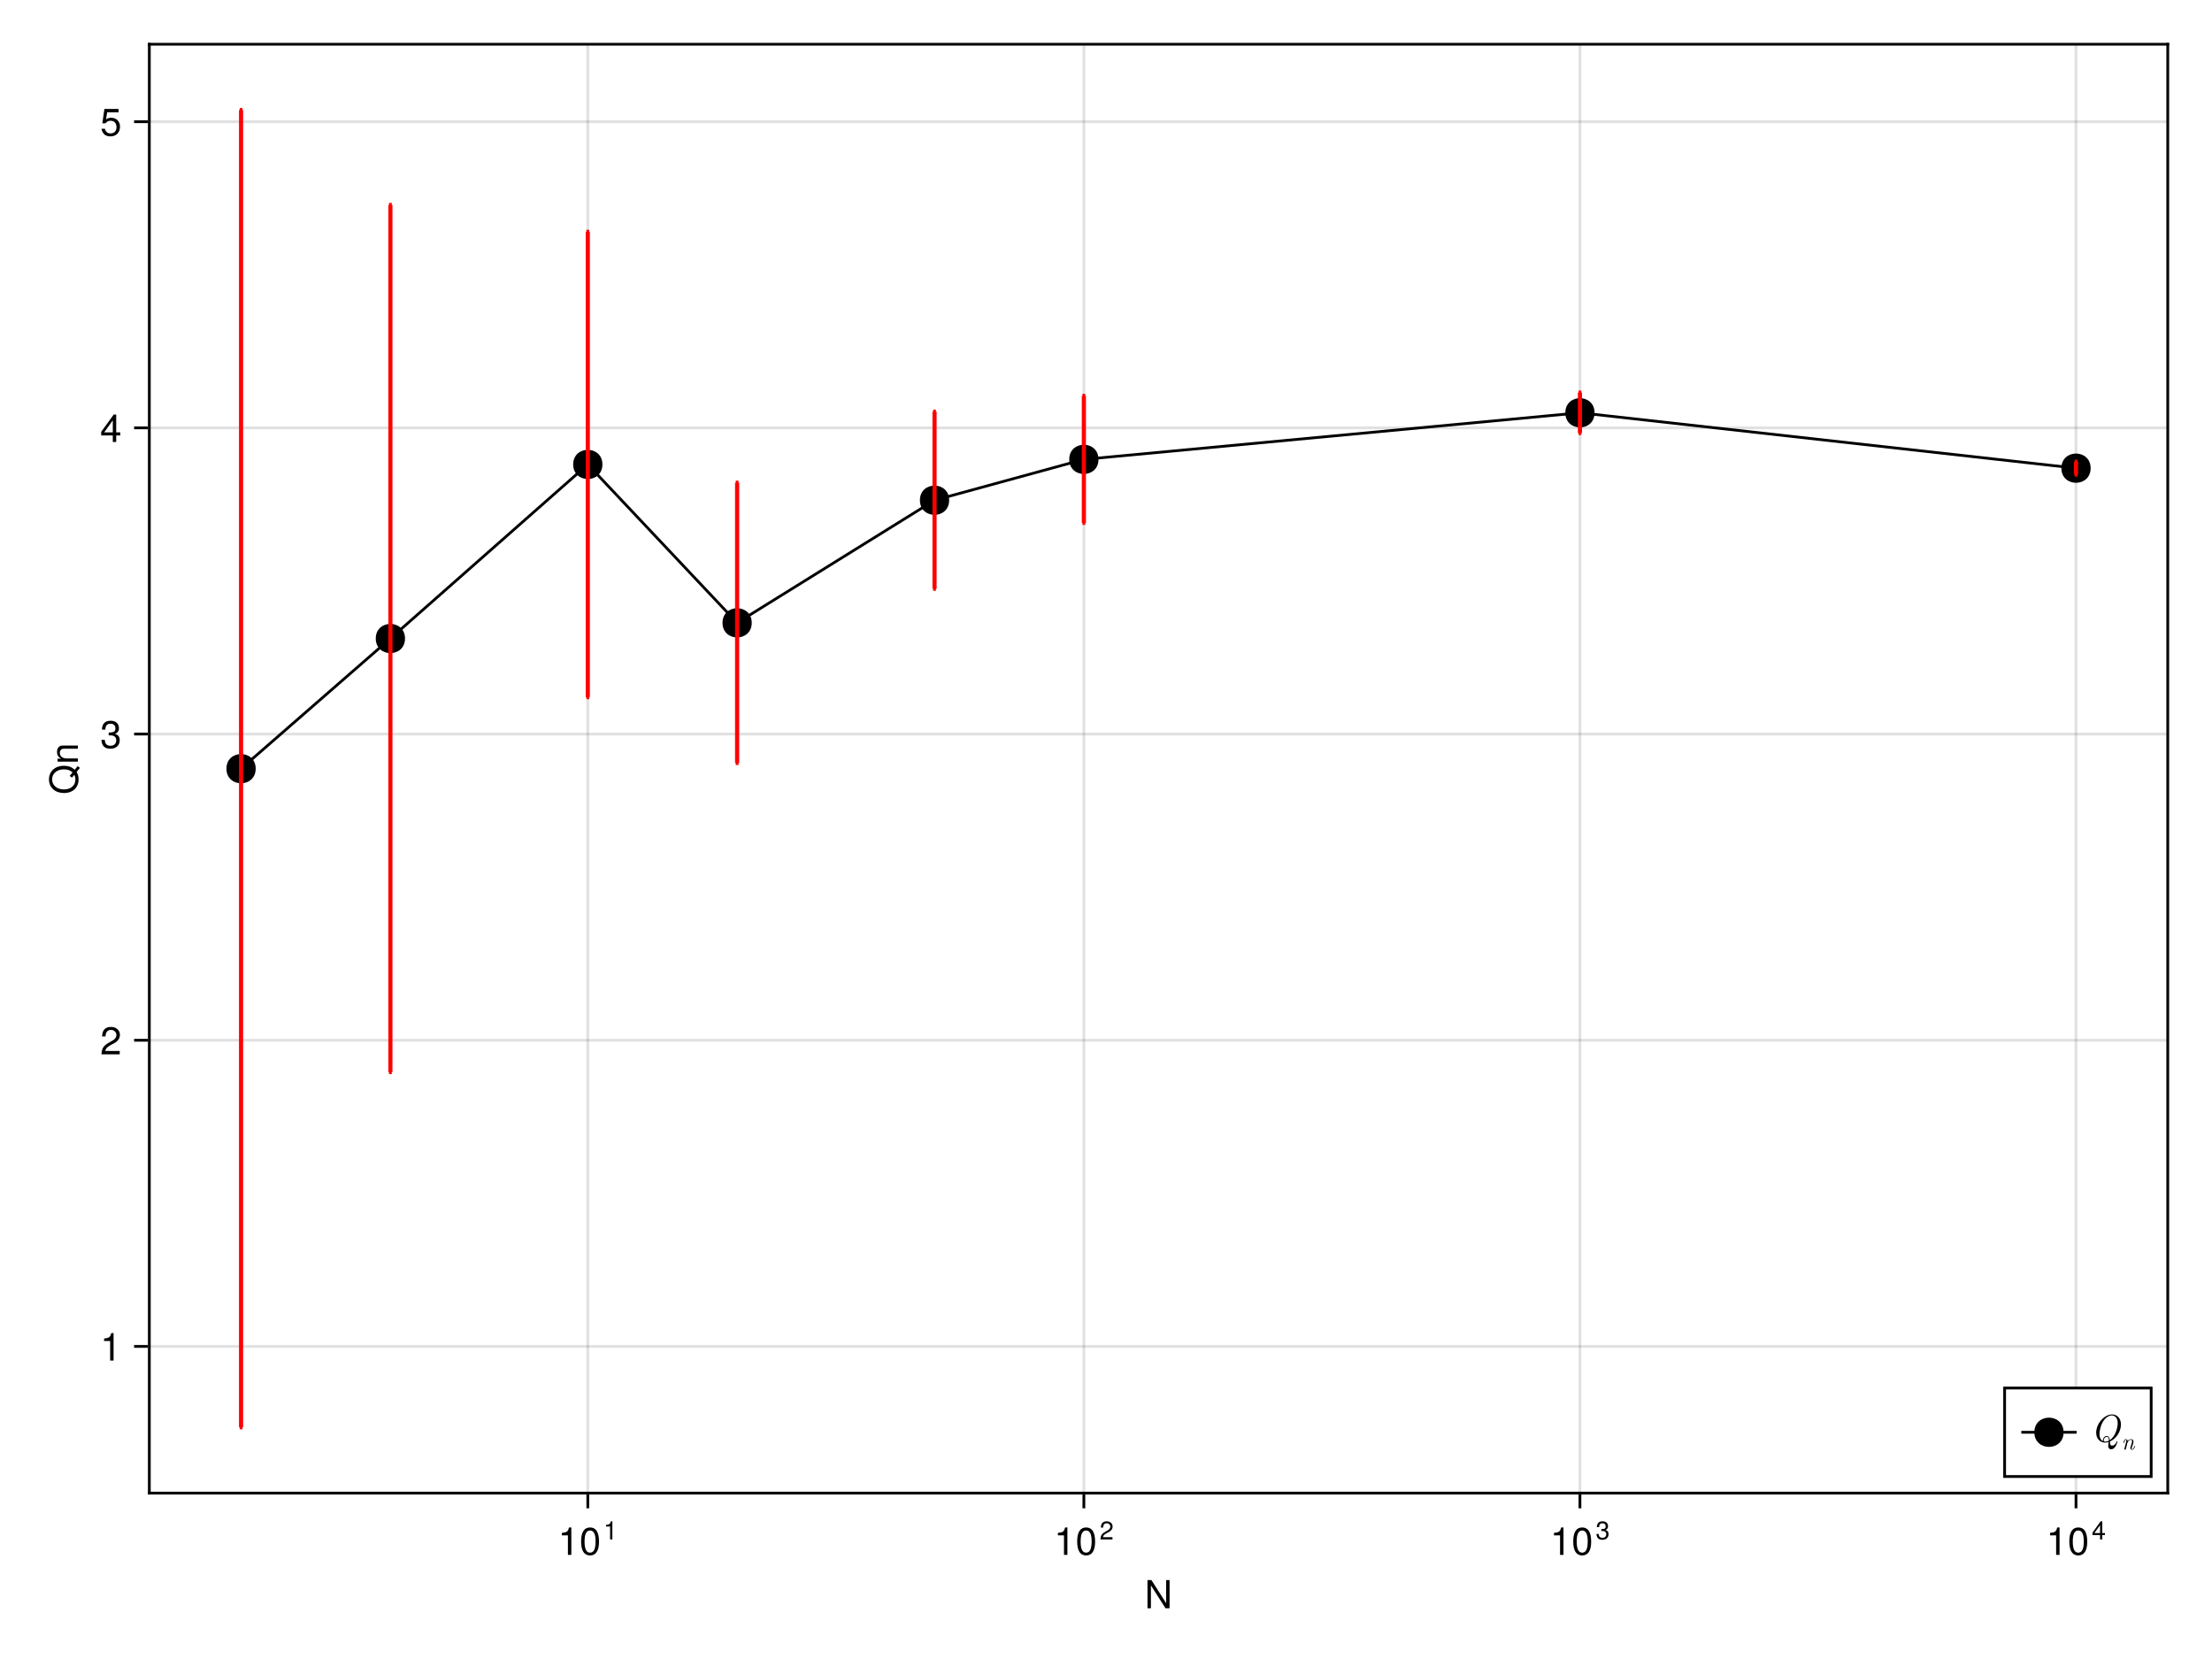
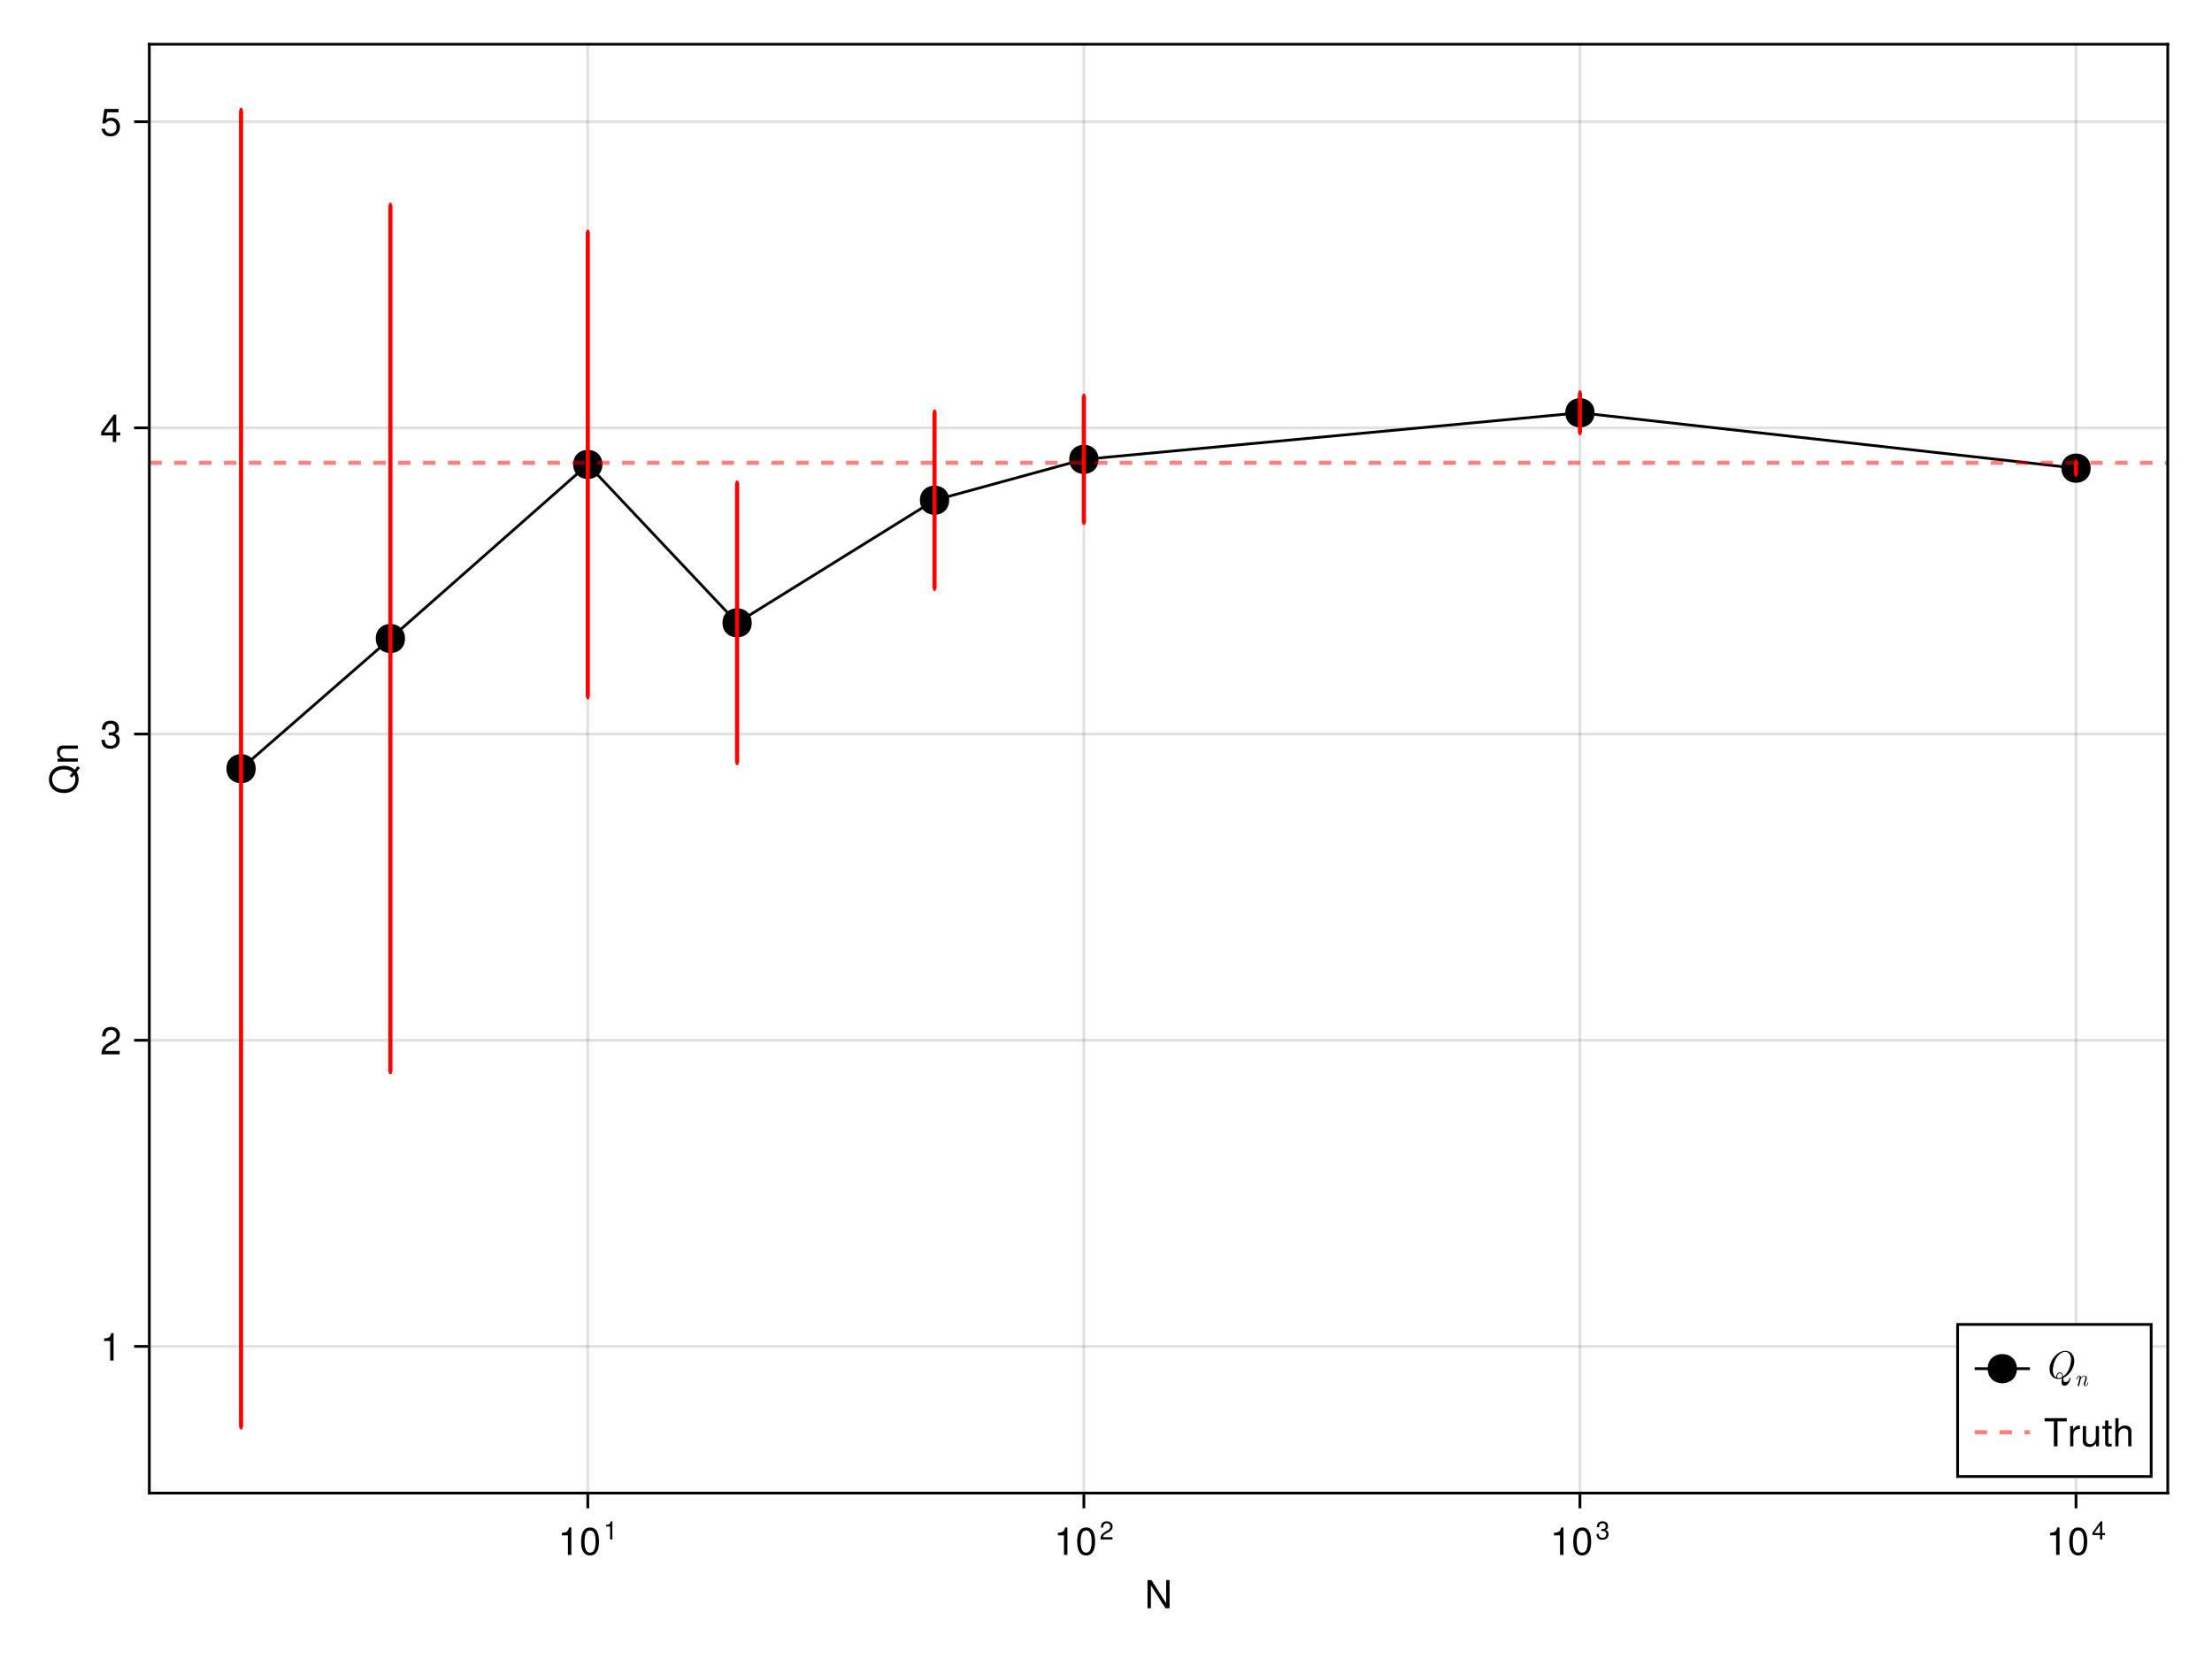
<svg xmlns="http://www.w3.org/2000/svg" xmlns:xlink="http://www.w3.org/1999/xlink" width="800" height="600" viewBox="0 0 800 600">
  <defs>
    <g>
-       <g id="glyph-0-0-819392a3">
+       <g id="glyph-0-0-639ab5a9">
        <path d="M 9.047 0 C 9.047 0 7.578 0 7.578 0 C 7.578 0 2.297 -8.281 2.297 -8.281 C 2.297 -8.281 2.297 0 2.297 0 C 2.297 0 1.062 0 1.062 0 C 1.062 0 1.062 -10.203 1.062 -10.203 C 1.062 -10.203 2.484 -10.203 2.484 -10.203 C 2.484 -10.203 7.812 -1.859 7.812 -1.859 C 7.812 -1.859 7.812 -10.203 7.812 -10.203 C 7.812 -10.203 9.047 -10.203 9.047 -10.203 C 9.047 -10.203 9.047 0 9.047 0 Z M 9.047 0 " />
      </g>
-       <g id="glyph-1-0-819392a3">
+       <g id="glyph-1-0-639ab5a9">
        <path d="M 4.859 0 C 4.859 0 3.625 0 3.625 0 C 3.625 0 3.625 -7.062 3.625 -7.062 C 3.625 -7.062 1.422 -7.062 1.422 -7.062 C 1.422 -7.062 1.422 -7.953 1.422 -7.953 C 3.328 -8.188 3.609 -8.406 4.047 -9.922 C 4.047 -9.922 4.859 -9.922 4.859 -9.922 C 4.859 -9.922 4.859 0 4.859 0 Z M 4.859 0 " />
      </g>
-       <g id="glyph-1-1-819392a3">
+       <g id="glyph-1-1-639ab5a9">
        <path d="M 7.094 -4.781 C 7.094 -1.516 5.953 0.203 3.844 0.203 C 1.719 0.203 0.609 -1.516 0.609 -4.859 C 0.609 -8.188 1.703 -9.922 3.844 -9.922 C 6 -9.922 7.094 -8.219 7.094 -4.781 Z M 5.844 -4.891 C 5.844 -7.547 5.188 -8.828 3.844 -8.828 C 2.516 -8.828 1.859 -7.562 1.859 -4.844 C 1.859 -2.125 2.516 -0.812 3.828 -0.812 C 5.188 -0.812 5.844 -2.078 5.844 -4.891 Z M 5.844 -4.891 " />
      </g>
-       <g id="glyph-2-0-819392a3">
+       <g id="glyph-2-0-639ab5a9">
        <path d="M 7.094 -4.781 C 7.094 -1.516 5.953 0.203 3.844 0.203 C 1.719 0.203 0.609 -1.516 0.609 -4.859 C 0.609 -8.188 1.703 -9.922 3.844 -9.922 C 6 -9.922 7.094 -8.219 7.094 -4.781 Z M 5.844 -4.891 C 5.844 -7.547 5.188 -8.828 3.844 -8.828 C 2.516 -8.828 1.859 -7.562 1.859 -4.844 C 1.859 -2.125 2.516 -0.812 3.828 -0.812 C 5.188 -0.812 5.844 -2.078 5.844 -4.891 Z M 5.844 -4.891 " />
      </g>
-       <g id="glyph-3-0-819392a3">
+       <g id="glyph-3-0-639ab5a9">
        <path d="M 3.203 0 C 3.203 0 2.391 0 2.391 0 C 2.391 0 2.391 -4.656 2.391 -4.656 C 2.391 -4.656 0.938 -4.656 0.938 -4.656 C 0.938 -4.656 0.938 -5.25 0.938 -5.25 C 2.203 -5.406 2.375 -5.547 2.672 -6.547 C 2.672 -6.547 3.203 -6.547 3.203 -6.547 C 3.203 -6.547 3.203 0 3.203 0 Z M 3.203 0 " />
      </g>
-       <g id="glyph-3-1-819392a3">
+       <g id="glyph-3-1-639ab5a9">
        <path d="M 4.672 -1.906 C 4.672 -0.672 3.797 0.141 2.453 0.141 C 1.125 0.141 0.391 -0.516 0.297 -1.969 C 0.297 -1.969 1.109 -1.969 1.109 -1.969 C 1.156 -1.031 1.594 -0.578 2.484 -0.578 C 3.328 -0.578 3.844 -1.078 3.844 -1.891 C 3.844 -2.625 3.375 -3.047 2.484 -3.047 C 2.484 -3.047 2.047 -3.047 2.047 -3.047 C 2.047 -3.047 2.047 -3.734 2.047 -3.734 C 3.344 -3.734 3.641 -4.016 3.641 -4.719 C 3.641 -5.406 3.219 -5.844 2.5 -5.844 C 1.656 -5.844 1.266 -5.406 1.25 -4.438 C 1.25 -4.438 0.438 -4.438 0.438 -4.438 C 0.469 -5.828 1.156 -6.547 2.484 -6.547 C 3.734 -6.547 4.484 -5.875 4.484 -4.75 C 4.484 -4.094 4.172 -3.672 3.562 -3.422 C 4.344 -3.156 4.672 -2.703 4.672 -1.906 Z M 4.672 -1.906 " />
      </g>
-       <g id="glyph-4-0-819392a3">
+       <g id="glyph-4-0-639ab5a9">
        <path d="M 4.719 -4.625 C 4.719 -3.828 4.25 -3.141 3.328 -2.656 C 3.328 -2.656 2.406 -2.156 2.406 -2.156 C 1.609 -1.688 1.312 -1.344 1.234 -0.797 C 1.234 -0.797 4.672 -0.797 4.672 -0.797 C 4.672 -0.797 4.672 0 4.672 0 C 4.672 0 0.312 0 0.312 0 C 0.391 -1.438 0.781 -2.062 2.156 -2.828 C 2.156 -2.828 3 -3.312 3 -3.312 C 3.578 -3.641 3.891 -4.094 3.891 -4.609 C 3.891 -5.312 3.328 -5.844 2.594 -5.844 C 1.797 -5.844 1.344 -5.375 1.281 -4.281 C 1.281 -4.281 0.469 -4.281 0.469 -4.281 C 0.516 -5.859 1.281 -6.547 2.625 -6.547 C 3.859 -6.547 4.719 -5.734 4.719 -4.625 Z M 4.719 -4.625 " />
      </g>
-       <g id="glyph-5-0-819392a3">
+       <g id="glyph-5-0-639ab5a9">
        <path d="M 4.859 0 C 4.859 0 3.625 0 3.625 0 C 3.625 0 3.625 -7.062 3.625 -7.062 C 3.625 -7.062 1.422 -7.062 1.422 -7.062 C 1.422 -7.062 1.422 -7.953 1.422 -7.953 C 3.328 -8.188 3.609 -8.406 4.047 -9.922 C 4.047 -9.922 4.859 -9.922 4.859 -9.922 C 4.859 -9.922 4.859 0 4.859 0 Z M 4.859 0 " />
      </g>
-       <g id="glyph-6-0-819392a3">
+       <g id="glyph-6-0-639ab5a9">
        <path d="M 4.797 -1.562 C 4.797 -1.562 3.828 -1.562 3.828 -1.562 C 3.828 -1.562 3.828 0 3.828 0 C 3.828 0 3.016 0 3.016 0 C 3.016 0 3.016 -1.562 3.016 -1.562 C 3.016 -1.562 0.266 -1.562 0.266 -1.562 C 0.266 -1.562 0.266 -2.422 0.266 -2.422 C 0.266 -2.422 3.234 -6.547 3.234 -6.547 C 3.234 -6.547 3.828 -6.547 3.828 -6.547 C 3.828 -6.547 3.828 -2.297 3.828 -2.297 C 3.828 -2.297 4.797 -2.297 4.797 -2.297 C 4.797 -2.297 4.797 -1.562 4.797 -1.562 Z M 3.016 -2.297 C 3.016 -2.297 3.016 -5.156 3.016 -5.156 C 3.016 -5.156 0.969 -2.297 0.969 -2.297 C 0.969 -2.297 3.016 -2.297 3.016 -2.297 Z M 3.016 -2.297 " />
      </g>
-       <g id="glyph-7-0-819392a3">
+       <g id="glyph-7-0-639ab5a9">
        <path d="M -5.047 -10.391 C -3.438 -10.391 -2.203 -9.906 -1.141 -8.953 C -1.141 -8.953 -0.062 -10.266 -0.062 -10.266 C -0.062 -10.266 0.75 -9.609 0.75 -9.609 C 0.75 -9.609 -0.469 -8.141 -0.469 -8.141 C 0.031 -7.312 0.25 -6.469 0.25 -5.453 C 0.25 -2.516 -1.828 -0.531 -5.031 -0.531 C -8.219 -0.531 -10.453 -2.516 -10.453 -5.453 C -10.453 -8.406 -8.219 -10.391 -5.047 -10.391 Z M -5.047 -9.094 C -7.547 -9.094 -9.312 -7.625 -9.312 -5.453 C -9.312 -3.297 -7.547 -1.828 -5.031 -1.828 C -2.5 -1.828 -0.891 -3.281 -0.891 -5.453 C -0.891 -6.062 -1.016 -6.531 -1.281 -7.125 C -1.281 -7.125 -2.156 -6.094 -2.156 -6.094 C -2.156 -6.094 -2.938 -6.734 -2.938 -6.734 C -2.938 -6.734 -1.922 -7.984 -1.922 -7.984 C -2.766 -8.734 -3.719 -9.094 -5.047 -9.094 Z M -5.047 -9.094 " />
      </g>
-       <g id="glyph-8-0-819392a3">
+       <g id="glyph-8-0-639ab5a9">
        <path d="M 0 -6.812 C 0 -6.812 0 -5.656 0 -5.656 C 0 -5.656 -5.078 -5.656 -5.078 -5.656 C -5.969 -5.656 -6.531 -5.062 -6.531 -4.141 C -6.531 -2.953 -5.547 -2.141 -4.047 -2.141 C -4.047 -2.141 0 -2.141 0 -2.141 C 0 -2.141 0 -0.984 0 -0.984 C 0 -0.984 -7.344 -0.984 -7.344 -0.984 C -7.344 -0.984 -7.344 -2.062 -7.344 -2.062 C -7.344 -2.062 -6.109 -2.062 -6.109 -2.062 C -7.125 -2.703 -7.547 -3.406 -7.547 -4.5 C -7.547 -5.906 -6.766 -6.812 -5.547 -6.812 C -5.547 -6.812 0 -6.812 0 -6.812 Z M 0 -6.812 " />
      </g>
-       <g id="glyph-9-0-819392a3">
+       <g id="glyph-9-0-639ab5a9">
        <path d="M 4.859 0 C 4.859 0 3.625 0 3.625 0 C 3.625 0 3.625 -7.062 3.625 -7.062 C 3.625 -7.062 1.422 -7.062 1.422 -7.062 C 1.422 -7.062 1.422 -7.953 1.422 -7.953 C 3.328 -8.188 3.609 -8.406 4.047 -9.922 C 4.047 -9.922 4.859 -9.922 4.859 -9.922 C 4.859 -9.922 4.859 0 4.859 0 Z M 4.859 0 " />
      </g>
-       <g id="glyph-9-1-819392a3">
+       <g id="glyph-9-1-639ab5a9">
        <path d="M 7.156 -7.016 C 7.156 -5.797 6.438 -4.766 5.047 -4.016 C 5.047 -4.016 3.656 -3.266 3.656 -3.266 C 2.438 -2.547 1.984 -2.031 1.859 -1.219 C 1.859 -1.219 7.078 -1.219 7.078 -1.219 C 7.078 -1.219 7.078 0 7.078 0 C 7.078 0 0.469 0 0.469 0 C 0.594 -2.188 1.188 -3.125 3.266 -4.297 C 3.266 -4.297 4.547 -5.031 4.547 -5.031 C 5.438 -5.531 5.891 -6.203 5.891 -6.984 C 5.891 -8.047 5.047 -8.844 3.938 -8.844 C 2.719 -8.844 2.031 -8.141 1.938 -6.484 C 1.938 -6.484 0.703 -6.484 0.703 -6.484 C 0.766 -8.891 1.953 -9.922 3.969 -9.922 C 5.859 -9.922 7.156 -8.688 7.156 -7.016 Z M 7.156 -7.016 " />
      </g>
-       <g id="glyph-10-0-819392a3">
+       <g id="glyph-10-0-639ab5a9">
        <path d="M 7.078 -2.891 C 7.078 -1.016 5.766 0.203 3.719 0.203 C 1.688 0.203 0.609 -0.781 0.453 -3 C 0.453 -3 1.688 -3 1.688 -3 C 1.766 -1.547 2.422 -0.875 3.766 -0.875 C 5.047 -0.875 5.828 -1.625 5.828 -2.875 C 5.828 -3.969 5.125 -4.625 3.766 -4.625 C 3.766 -4.625 3.094 -4.625 3.094 -4.625 C 3.094 -4.625 3.094 -5.656 3.094 -5.656 C 5.062 -5.656 5.531 -6.094 5.531 -7.156 C 5.531 -8.203 4.875 -8.844 3.781 -8.844 C 2.516 -8.844 1.922 -8.188 1.891 -6.719 C 1.891 -6.719 0.656 -6.719 0.656 -6.719 C 0.703 -8.828 1.766 -9.922 3.766 -9.922 C 5.656 -9.922 6.797 -8.906 6.797 -7.203 C 6.797 -6.203 6.328 -5.562 5.406 -5.188 C 6.594 -4.781 7.078 -4.094 7.078 -2.891 Z M 7.078 -2.891 " />
      </g>
-       <g id="glyph-10-1-819392a3">
+       <g id="glyph-10-1-639ab5a9">
        <path d="M 7.281 -2.375 C 7.281 -2.375 5.812 -2.375 5.812 -2.375 C 5.812 -2.375 5.812 0 5.812 0 C 5.812 0 4.578 0 4.578 0 C 4.578 0 4.578 -2.375 4.578 -2.375 C 4.578 -2.375 0.391 -2.375 0.391 -2.375 C 0.391 -2.375 0.391 -3.688 0.391 -3.688 C 0.391 -3.688 4.906 -9.922 4.906 -9.922 C 4.906 -9.922 5.812 -9.922 5.812 -9.922 C 5.812 -9.922 5.812 -3.484 5.812 -3.484 C 5.812 -3.484 7.281 -3.484 7.281 -3.484 C 7.281 -3.484 7.281 -2.375 7.281 -2.375 Z M 4.578 -3.484 C 4.578 -3.484 4.578 -7.828 4.578 -7.828 C 4.578 -7.828 1.469 -3.484 1.469 -3.484 C 1.469 -3.484 4.578 -3.484 4.578 -3.484 Z M 4.578 -3.484 " />
      </g>
-       <g id="glyph-11-0-819392a3">
+       <g id="glyph-11-0-639ab5a9">
        <path d="M 7.188 -3.297 C 7.188 -1.188 5.781 0.203 3.781 0.203 C 2.016 0.203 0.891 -0.578 0.484 -2.547 C 0.484 -2.547 1.719 -2.547 1.719 -2.547 C 2.016 -1.422 2.672 -0.875 3.75 -0.875 C 5.094 -0.875 5.922 -1.688 5.922 -3.125 C 5.922 -4.594 5.078 -5.453 3.75 -5.453 C 2.984 -5.453 2.5 -5.203 1.938 -4.516 C 1.938 -4.516 0.797 -4.516 0.797 -4.516 C 0.797 -4.516 1.547 -9.719 1.547 -9.719 C 1.547 -9.719 6.656 -9.719 6.656 -9.719 C 6.656 -9.719 6.656 -8.5 6.656 -8.5 C 6.656 -8.5 2.531 -8.5 2.531 -8.5 C 2.531 -8.5 2.141 -5.938 2.141 -5.938 C 2.719 -6.359 3.281 -6.531 3.969 -6.531 C 5.875 -6.531 7.188 -5.25 7.188 -3.297 Z M 7.188 -3.297 " />
      </g>
-       <g id="glyph-12-0-819392a3">
+       <g id="glyph-12-0-639ab5a9">
        <path d="M 9.734 0.016 C 9.734 -0.078 9.656 -0.156 9.578 -0.156 C 9.469 -0.156 9.438 -0.062 9.406 0.031 C 9.094 1.016 8.391 1.406 7.875 1.406 C 7.391 1.406 7.062 1.188 7.031 -0.078 C 9.344 -1.094 11.031 -3.703 11.031 -6.219 C 11.031 -8.516 9.609 -9.875 7.844 -9.875 C 4.969 -9.875 2.078 -6.547 2.078 -3.297 C 2.078 -1.188 3.391 0.312 5.297 0.312 C 5.781 0.312 6.266 0.203 6.562 0.094 C 6.453 0.828 6.422 1.234 6.422 1.422 C 6.422 2.203 6.719 2.719 7.531 2.719 C 9.156 2.719 9.734 0.016 9.734 0.016 Z M 9.859 -6.719 C 9.859 -5.484 9.234 -2.016 6.984 -0.594 C 6.953 -1.031 6.875 -2.078 5.859 -2.078 C 5.094 -2.078 4.516 -1.281 4.516 -0.609 C 4.516 -0.375 4.547 -0.281 4.578 -0.203 C 3.578 -0.672 3.266 -1.812 3.266 -2.828 C 3.266 -3.719 3.609 -5.844 4.656 -7.453 C 5.516 -8.75 6.703 -9.516 7.734 -9.516 C 9.031 -9.516 9.859 -8.391 9.859 -6.719 Z M 6.625 -0.359 C 6.281 -0.203 5.844 -0.047 5.391 -0.047 C 5.234 -0.047 4.812 -0.047 4.812 -0.609 C 4.812 -1.109 5.266 -1.766 5.875 -1.766 C 6.641 -1.766 6.641 -1.125 6.641 -0.75 C 6.641 -0.641 6.641 -0.469 6.625 -0.359 Z M 6.625 -0.359 " />
      </g>
-       <g id="glyph-13-0-819392a3">
+       <g id="glyph-13-0-639ab5a9">
        <path d="M 4.922 -1.203 C 4.922 -1.281 4.859 -1.281 4.797 -1.281 C 4.688 -1.281 4.688 -1.266 4.656 -1.141 C 4.594 -0.922 4.359 -0.094 3.875 -0.094 C 3.703 -0.094 3.688 -0.219 3.688 -0.344 C 3.688 -0.547 3.781 -0.766 3.844 -0.969 C 4.016 -1.406 4.359 -2.359 4.359 -2.844 C 4.359 -3.531 3.891 -3.719 3.484 -3.719 C 2.797 -3.719 2.391 -3.219 2.281 -3.047 C 2.219 -3.469 1.938 -3.719 1.578 -3.719 C 1.266 -3.719 1.094 -3.516 0.969 -3.266 C 0.812 -2.938 0.703 -2.422 0.703 -2.422 C 0.703 -2.344 0.781 -2.344 0.828 -2.344 C 0.938 -2.344 0.938 -2.344 0.984 -2.531 C 1.141 -3.125 1.297 -3.531 1.562 -3.531 C 1.781 -3.531 1.781 -3.281 1.781 -3.188 C 1.781 -3.062 1.75 -2.906 1.719 -2.766 L 1.078 -0.25 C 1.062 -0.188 1.062 -0.156 1.062 -0.125 C 1.062 -0.031 1.125 0.094 1.297 0.094 C 1.391 0.094 1.531 0.031 1.594 -0.125 L 1.938 -1.469 C 1.969 -1.656 2.031 -1.828 2.062 -2.016 C 2.172 -2.453 2.172 -2.453 2.312 -2.703 C 2.438 -2.906 2.812 -3.531 3.453 -3.531 C 3.828 -3.531 3.844 -3.156 3.844 -2.969 C 3.844 -2.453 3.469 -1.453 3.359 -1.125 C 3.25 -0.828 3.219 -0.75 3.219 -0.578 C 3.219 -0.203 3.453 0.094 3.859 0.094 C 4.641 0.094 4.922 -1.156 4.922 -1.203 Z M 4.922 -1.203 " />
      </g>
+       <g id="glyph-14-0-639ab5a9">
+         <path d="M 8.297 -9.062 C 8.297 -9.062 4.953 -9.062 4.953 -9.062 C 4.953 -9.062 4.953 0 4.953 0 C 4.953 0 3.656 0 3.656 0 C 3.656 0 3.656 -9.062 3.656 -9.062 C 3.656 -9.062 0.297 -9.062 0.297 -9.062 C 0.297 -9.062 0.297 -10.203 0.297 -10.203 C 0.297 -10.203 8.297 -10.203 8.297 -10.203 C 8.297 -10.203 8.297 -9.062 8.297 -9.062 Z M 8.297 -9.062 " />
+       </g>
+       <g id="glyph-14-1-639ab5a9">
+         <path d="M 4.5 -6.312 C 2.688 -6.281 2.141 -5.453 2.141 -3.812 C 2.141 -3.812 2.141 0 2.141 0 C 2.141 0 0.984 0 0.984 0 C 0.984 0 0.984 -7.344 0.984 -7.344 C 0.984 -7.344 2.047 -7.344 2.047 -7.344 C 2.047 -7.344 2.047 -6 2.047 -6 C 2.719 -7.094 3.297 -7.547 4.047 -7.547 C 4.203 -7.547 4.297 -7.531 4.5 -7.5 C 4.5 -7.5 4.5 -6.312 4.5 -6.312 Z M 4.5 -6.312 " />
+       </g>
+       <g id="glyph-14-2-639ab5a9">
+         <path d="M 3.562 0 C 3.156 0.062 2.891 0.094 2.609 0.094 C 1.688 0.094 1.188 -0.328 1.188 -1.062 C 1.188 -1.062 1.188 -6.391 1.188 -6.391 C 1.188 -6.391 0.203 -6.391 0.203 -6.391 C 0.203 -6.391 0.203 -7.344 0.203 -7.344 C 0.203 -7.344 1.188 -7.344 1.188 -7.344 C 1.188 -7.344 1.188 -9.359 1.188 -9.359 C 1.188 -9.359 2.359 -9.359 2.359 -9.359 C 2.359 -9.359 2.359 -7.344 2.359 -7.344 C 2.359 -7.344 3.562 -7.344 3.562 -7.344 C 3.562 -7.344 3.562 -6.391 3.562 -6.391 C 3.562 -6.391 2.359 -6.391 2.359 -6.391 C 2.359 -6.391 2.359 -1.578 2.359 -1.578 C 2.359 -1.062 2.484 -0.922 3 -0.922 C 3.219 -0.922 3.406 -0.938 3.562 -0.984 C 3.562 -0.984 3.562 0 3.562 0 Z M 3.562 0 " />
+       </g>
+       <g id="glyph-14-3-639ab5a9">
+         <path d="M 6.797 0 C 6.797 0 5.641 0 5.641 0 C 5.641 0 5.641 -5.078 5.641 -5.078 C 5.641 -6.047 4.953 -6.531 4.125 -6.531 C 2.922 -6.531 2.141 -5.547 2.141 -4.047 C 2.141 -4.047 2.141 0 2.141 0 C 2.141 0 0.984 0 0.984 0 C 0.984 0 0.984 -10.203 0.984 -10.203 C 0.984 -10.203 2.141 -10.203 2.141 -10.203 C 2.141 -10.203 2.141 -6.328 2.141 -6.328 C 2.828 -7.219 3.453 -7.547 4.5 -7.547 C 5.922 -7.547 6.797 -6.781 6.797 -5.547 C 6.797 -5.547 6.797 0 6.797 0 Z M 6.797 0 " />
+       </g>
+       <g id="glyph-15-0-639ab5a9">
+         <path d="M 6.75 0 C 6.75 0 5.703 0 5.703 0 C 5.703 0 5.703 -1.141 5.703 -1.141 C 5.016 -0.172 4.328 0.203 3.25 0.203 C 1.812 0.203 0.906 -0.578 0.906 -1.797 C 0.906 -1.797 0.906 -7.344 0.906 -7.344 C 0.906 -7.344 2.078 -7.344 2.078 -7.344 C 2.078 -7.344 2.078 -2.25 2.078 -2.25 C 2.078 -1.375 2.656 -0.812 3.578 -0.812 C 4.797 -0.812 5.594 -1.797 5.594 -3.297 C 5.594 -3.297 5.594 -7.344 5.594 -7.344 C 5.594 -7.344 6.75 -7.344 6.75 -7.344 C 6.75 -7.344 6.75 0 6.75 0 Z M 6.75 0 " />
+       </g>
    </g>
+     <clipPath id="clip-0-639ab5a9">
+       <path clip-rule="nonzero" d="M 54 166 L 784 166 L 784 169 L 54 169 Z M 54 166 " />
+     </clipPath>
  </defs>
  <rect x="-80" y="-60" width="960" height="720" fill="rgb(100%, 100%, 100%)" fill-opacity="1" />
  <path fill-rule="nonzero" fill="rgb(100%, 100%, 100%)" fill-opacity="1" d="M 54 540 L 784 540 L 784 16 L 54 16 Z M 54 540 " />
  <path fill="none" stroke-width="1" stroke-linecap="butt" stroke-linejoin="miter" stroke="rgb(0%, 0%, 0%)" stroke-opacity="0.12" stroke-miterlimit="1.155" d="M 212.586 540 L 212.586 16 " />
  <path fill="none" stroke-width="1" stroke-linecap="butt" stroke-linejoin="miter" stroke="rgb(0%, 0%, 0%)" stroke-opacity="0.12" stroke-miterlimit="1.155" d="M 391.996 540 L 391.996 16 " />
  <path fill="none" stroke-width="1" stroke-linecap="butt" stroke-linejoin="miter" stroke="rgb(0%, 0%, 0%)" stroke-opacity="0.12" stroke-miterlimit="1.155" d="M 571.406 540 L 571.406 16 " />
  <path fill="none" stroke-width="1" stroke-linecap="butt" stroke-linejoin="miter" stroke="rgb(0%, 0%, 0%)" stroke-opacity="0.12" stroke-miterlimit="1.155" d="M 750.816 540 L 750.816 16 " />
  <path fill="none" stroke-width="1" stroke-linecap="butt" stroke-linejoin="miter" stroke="rgb(0%, 0%, 0%)" stroke-opacity="0.12" stroke-miterlimit="1.155" d="M 54 486.953 L 784 486.953 " />
  <path fill="none" stroke-width="1" stroke-linecap="butt" stroke-linejoin="miter" stroke="rgb(0%, 0%, 0%)" stroke-opacity="0.12" stroke-miterlimit="1.155" d="M 54 376.219 L 784 376.219 " />
  <path fill="none" stroke-width="1" stroke-linecap="butt" stroke-linejoin="miter" stroke="rgb(0%, 0%, 0%)" stroke-opacity="0.12" stroke-miterlimit="1.155" d="M 54 265.484 L 784 265.484 " />
  <path fill="none" stroke-width="1" stroke-linecap="butt" stroke-linejoin="miter" stroke="rgb(0%, 0%, 0%)" stroke-opacity="0.12" stroke-miterlimit="1.155" d="M 54 154.75 L 784 154.75 " />
  <path fill="none" stroke-width="1" stroke-linecap="butt" stroke-linejoin="miter" stroke="rgb(0%, 0%, 0%)" stroke-opacity="0.12" stroke-miterlimit="1.155" d="M 54 44.02 L 784 44.02 " />
  <g fill="rgb(0%, 0%, 0%)" fill-opacity="1">
-     <use xlink:href="#glyph-0-0-819392a3" x="413.946" y="581.66" />
-   </g>
-   <g fill="rgb(0%, 0%, 0%)" fill-opacity="1">
-     <use xlink:href="#glyph-1-0-819392a3" x="201.77" y="562.35" />
-   </g>
-   <g fill="rgb(0%, 0%, 0%)" fill-opacity="1">
-     <use xlink:href="#glyph-2-0-819392a3" x="209.554" y="562.35" />
-   </g>
-   <g fill="rgb(0%, 0%, 0%)" fill-opacity="1">
-     <use xlink:href="#glyph-3-0-819392a3" x="218.262" y="556.75" />
-   </g>
-   <g fill="rgb(0%, 0%, 0%)" fill-opacity="1">
-     <use xlink:href="#glyph-1-0-819392a3" x="381.181" y="562.35" />
-   </g>
-   <g fill="rgb(0%, 0%, 0%)" fill-opacity="1">
-     <use xlink:href="#glyph-1-1-819392a3" x="388.965" y="562.35" />
-   </g>
-   <g fill="rgb(0%, 0%, 0%)" fill-opacity="1">
-     <use xlink:href="#glyph-4-0-819392a3" x="397.673" y="556.75" />
-   </g>
-   <g fill="rgb(0%, 0%, 0%)" fill-opacity="1">
-     <use xlink:href="#glyph-5-0-819392a3" x="560.592" y="562.35" />
-   </g>
-   <g fill="rgb(0%, 0%, 0%)" fill-opacity="1">
-     <use xlink:href="#glyph-1-1-819392a3" x="568.376" y="562.35" />
-   </g>
-   <g fill="rgb(0%, 0%, 0%)" fill-opacity="1">
-     <use xlink:href="#glyph-3-1-819392a3" x="577.084" y="556.75" />
-   </g>
-   <g fill="rgb(0%, 0%, 0%)" fill-opacity="1">
-     <use xlink:href="#glyph-5-0-819392a3" x="740.003" y="562.35" />
-   </g>
-   <g fill="rgb(0%, 0%, 0%)" fill-opacity="1">
-     <use xlink:href="#glyph-1-1-819392a3" x="747.787" y="562.35" />
-   </g>
-   <g fill="rgb(0%, 0%, 0%)" fill-opacity="1">
-     <use xlink:href="#glyph-6-0-819392a3" x="756.495" y="556.75" />
-   </g>
-   <g fill="rgb(0%, 0%, 0%)" fill-opacity="1">
-     <use xlink:href="#glyph-7-0-819392a3" x="28.164" y="287.338" />
-   </g>
-   <g fill="rgb(0%, 0%, 0%)" fill-opacity="1">
-     <use xlink:href="#glyph-8-0-819392a3" x="28.164" y="276.446" />
-   </g>
-   <g fill="rgb(0%, 0%, 0%)" fill-opacity="1">
-     <use xlink:href="#glyph-9-0-819392a3" x="36.216" y="492.056" />
-   </g>
-   <g fill="rgb(0%, 0%, 0%)" fill-opacity="1">
-     <use xlink:href="#glyph-9-1-819392a3" x="36.216" y="381.322" />
-   </g>
-   <g fill="rgb(0%, 0%, 0%)" fill-opacity="1">
-     <use xlink:href="#glyph-10-0-819392a3" x="36.216" y="270.588" />
-   </g>
-   <g fill="rgb(0%, 0%, 0%)" fill-opacity="1">
-     <use xlink:href="#glyph-10-1-819392a3" x="36.216" y="159.855" />
-   </g>
-   <g fill="rgb(0%, 0%, 0%)" fill-opacity="1">
-     <use xlink:href="#glyph-11-0-819392a3" x="36.216" y="49.121" />
+     <use xlink:href="#glyph-0-0-639ab5a9" x="413.946" y="581.66" />
+   </g>
+   <g fill="rgb(0%, 0%, 0%)" fill-opacity="1">
+     <use xlink:href="#glyph-1-0-639ab5a9" x="201.77" y="562.35" />
+   </g>
+   <g fill="rgb(0%, 0%, 0%)" fill-opacity="1">
+     <use xlink:href="#glyph-2-0-639ab5a9" x="209.554" y="562.35" />
+   </g>
+   <g fill="rgb(0%, 0%, 0%)" fill-opacity="1">
+     <use xlink:href="#glyph-3-0-639ab5a9" x="218.262" y="556.75" />
+   </g>
+   <g fill="rgb(0%, 0%, 0%)" fill-opacity="1">
+     <use xlink:href="#glyph-1-0-639ab5a9" x="381.181" y="562.35" />
+   </g>
+   <g fill="rgb(0%, 0%, 0%)" fill-opacity="1">
+     <use xlink:href="#glyph-1-1-639ab5a9" x="388.965" y="562.35" />
+   </g>
+   <g fill="rgb(0%, 0%, 0%)" fill-opacity="1">
+     <use xlink:href="#glyph-4-0-639ab5a9" x="397.673" y="556.75" />
+   </g>
+   <g fill="rgb(0%, 0%, 0%)" fill-opacity="1">
+     <use xlink:href="#glyph-5-0-639ab5a9" x="560.592" y="562.35" />
+   </g>
+   <g fill="rgb(0%, 0%, 0%)" fill-opacity="1">
+     <use xlink:href="#glyph-1-1-639ab5a9" x="568.376" y="562.35" />
+   </g>
+   <g fill="rgb(0%, 0%, 0%)" fill-opacity="1">
+     <use xlink:href="#glyph-3-1-639ab5a9" x="577.084" y="556.75" />
+   </g>
+   <g fill="rgb(0%, 0%, 0%)" fill-opacity="1">
+     <use xlink:href="#glyph-5-0-639ab5a9" x="740.003" y="562.35" />
+   </g>
+   <g fill="rgb(0%, 0%, 0%)" fill-opacity="1">
+     <use xlink:href="#glyph-1-1-639ab5a9" x="747.787" y="562.35" />
+   </g>
+   <g fill="rgb(0%, 0%, 0%)" fill-opacity="1">
+     <use xlink:href="#glyph-6-0-639ab5a9" x="756.495" y="556.75" />
+   </g>
+   <g fill="rgb(0%, 0%, 0%)" fill-opacity="1">
+     <use xlink:href="#glyph-7-0-639ab5a9" x="28.164" y="287.338" />
+   </g>
+   <g fill="rgb(0%, 0%, 0%)" fill-opacity="1">
+     <use xlink:href="#glyph-8-0-639ab5a9" x="28.164" y="276.446" />
+   </g>
+   <g fill="rgb(0%, 0%, 0%)" fill-opacity="1">
+     <use xlink:href="#glyph-9-0-639ab5a9" x="36.216" y="492.056" />
+   </g>
+   <g fill="rgb(0%, 0%, 0%)" fill-opacity="1">
+     <use xlink:href="#glyph-9-1-639ab5a9" x="36.216" y="381.322" />
+   </g>
+   <g fill="rgb(0%, 0%, 0%)" fill-opacity="1">
+     <use xlink:href="#glyph-10-0-639ab5a9" x="36.216" y="270.588" />
+   </g>
+   <g fill="rgb(0%, 0%, 0%)" fill-opacity="1">
+     <use xlink:href="#glyph-10-1-639ab5a9" x="36.216" y="159.855" />
+   </g>
+   <g fill="rgb(0%, 0%, 0%)" fill-opacity="1">
+     <use xlink:href="#glyph-11-0-639ab5a9" x="36.216" y="49.121" />
  </g>
  <path fill="none" stroke-width="1" stroke-linecap="butt" stroke-linejoin="miter" stroke="rgb(0%, 0%, 0%)" stroke-opacity="1" stroke-miterlimit="2" d="M 87.184 278 L 141.191 230.926 L 212.586 167.973 L 266.594 225.254 L 337.988 180.914 L 391.996 166.137 L 571.406 149.289 L 750.816 169.32 " />
  <path fill-rule="nonzero" fill="rgb(0%, 0%, 0%)" fill-opacity="1" d="M 92.469 278 C 92.469 270.949 81.895 270.949 81.895 278 C 81.895 285.051 92.469 285.051 92.469 278 Z M 92.469 278 " />
  <path fill-rule="nonzero" fill="rgb(0%, 0%, 0%)" fill-opacity="1" d="M 146.477 230.926 C 146.477 223.879 135.902 223.879 135.902 230.926 C 135.902 237.977 146.477 237.977 146.477 230.926 Z M 146.477 230.926 " />
  <path fill-rule="nonzero" fill="rgb(0%, 0%, 0%)" fill-opacity="1" d="M 217.871 167.973 C 217.871 160.922 207.297 160.922 207.297 167.973 C 207.297 175.02 217.871 175.02 217.871 167.973 Z M 217.871 167.973 " />
  <path fill-rule="nonzero" fill="rgb(0%, 0%, 0%)" fill-opacity="1" d="M 271.879 225.254 C 271.879 218.203 261.305 218.203 261.305 225.254 C 261.305 232.305 271.879 232.305 271.879 225.254 Z M 271.879 225.254 " />
  <path fill-rule="nonzero" fill="rgb(0%, 0%, 0%)" fill-opacity="1" d="M 343.273 180.914 C 343.273 173.863 332.699 173.863 332.699 180.914 C 332.699 187.965 343.273 187.965 343.273 180.914 Z M 343.273 180.914 " />
  <path fill-rule="nonzero" fill="rgb(0%, 0%, 0%)" fill-opacity="1" d="M 397.285 166.137 C 397.285 159.086 386.707 159.086 386.707 166.137 C 386.707 173.184 397.285 173.184 397.285 166.137 Z M 397.285 166.137 " />
  <path fill-rule="nonzero" fill="rgb(0%, 0%, 0%)" fill-opacity="1" d="M 576.695 149.289 C 576.695 142.242 566.121 142.242 566.121 149.289 C 566.121 156.34 576.695 156.34 576.695 149.289 Z M 576.695 149.289 " />
  <path fill-rule="nonzero" fill="rgb(0%, 0%, 0%)" fill-opacity="1" d="M 756.105 169.32 C 756.105 162.27 745.531 162.27 745.531 169.32 C 745.531 176.371 756.105 176.371 756.105 169.32 Z M 756.105 169.32 " />
+   <g clip-path="url(#clip-0-639ab5a9)">
+     <path fill="none" stroke-width="1.5" stroke-linecap="butt" stroke-linejoin="miter" stroke="rgb(100%, 0%, 0%)" stroke-opacity="0.5" stroke-dasharray="4.5 4.5" stroke-miterlimit="1.155" d="M 54 167.375 L 784 167.375 " />
+   </g>
  <path fill="none" stroke-width="1.5" stroke-linecap="butt" stroke-linejoin="miter" stroke="rgb(100%, 0%, 0%)" stroke-opacity="1" stroke-miterlimit="1.155" d="M 87.184 516.184 L 87.184 39.816 " />
  <path fill="none" stroke-width="1.5" stroke-linecap="butt" stroke-linejoin="miter" stroke="rgb(100%, 0%, 0%)" stroke-opacity="1" stroke-miterlimit="1.155" d="M 141.191 387.73 L 141.191 74.125 " />
  <path fill="none" stroke-width="1.5" stroke-linecap="butt" stroke-linejoin="miter" stroke="rgb(100%, 0%, 0%)" stroke-opacity="1" stroke-miterlimit="1.155" d="M 212.586 252.105 L 212.586 83.836 " />
  <path fill="none" stroke-width="1.5" stroke-linecap="butt" stroke-linejoin="miter" stroke="rgb(100%, 0%, 0%)" stroke-opacity="1" stroke-miterlimit="1.155" d="M 266.594 275.938 L 266.594 174.566 " />
  <path fill="none" stroke-width="1.5" stroke-linecap="butt" stroke-linejoin="miter" stroke="rgb(100%, 0%, 0%)" stroke-opacity="1" stroke-miterlimit="1.155" d="M 337.988 212.934 L 337.988 148.895 " />
  <path fill="none" stroke-width="1.5" stroke-linecap="butt" stroke-linejoin="miter" stroke="rgb(100%, 0%, 0%)" stroke-opacity="1" stroke-miterlimit="1.155" d="M 391.996 189.098 L 391.996 143.176 " />
  <path fill="none" stroke-width="1.5" stroke-linecap="butt" stroke-linejoin="miter" stroke="rgb(100%, 0%, 0%)" stroke-opacity="1" stroke-miterlimit="1.155" d="M 571.406 156.582 L 571.406 141.996 " />
  <path fill="none" stroke-width="1.5" stroke-linecap="butt" stroke-linejoin="miter" stroke="rgb(100%, 0%, 0%)" stroke-opacity="1" stroke-miterlimit="1.155" d="M 750.816 171.625 L 750.816 167.02 " />
  <path fill="none" stroke-width="1.5" stroke-linecap="butt" stroke-linejoin="miter" stroke="rgb(100%, 0%, 0%)" stroke-opacity="1" stroke-miterlimit="1.155" d="M 86.684 516.184 L 87.684 516.184 " />
  <path fill="none" stroke-width="1.5" stroke-linecap="butt" stroke-linejoin="miter" stroke="rgb(100%, 0%, 0%)" stroke-opacity="1" stroke-miterlimit="1.155" d="M 86.684 39.816 L 87.684 39.816 " />
  <path fill="none" stroke-width="1.5" stroke-linecap="butt" stroke-linejoin="miter" stroke="rgb(100%, 0%, 0%)" stroke-opacity="1" stroke-miterlimit="1.155" d="M 140.691 387.73 L 141.691 387.73 " />
  <path fill="none" stroke-width="1.5" stroke-linecap="butt" stroke-linejoin="miter" stroke="rgb(100%, 0%, 0%)" stroke-opacity="1" stroke-miterlimit="1.155" d="M 140.691 74.125 L 141.691 74.125 " />
  <path fill="none" stroke-width="1.5" stroke-linecap="butt" stroke-linejoin="miter" stroke="rgb(100%, 0%, 0%)" stroke-opacity="1" stroke-miterlimit="1.155" d="M 212.086 252.105 L 213.086 252.105 " />
  <path fill="none" stroke-width="1.5" stroke-linecap="butt" stroke-linejoin="miter" stroke="rgb(100%, 0%, 0%)" stroke-opacity="1" stroke-miterlimit="1.155" d="M 212.086 83.836 L 213.086 83.836 " />
  <path fill="none" stroke-width="1.5" stroke-linecap="butt" stroke-linejoin="miter" stroke="rgb(100%, 0%, 0%)" stroke-opacity="1" stroke-miterlimit="1.155" d="M 266.094 275.938 L 267.094 275.938 " />
  <path fill="none" stroke-width="1.5" stroke-linecap="butt" stroke-linejoin="miter" stroke="rgb(100%, 0%, 0%)" stroke-opacity="1" stroke-miterlimit="1.155" d="M 266.094 174.566 L 267.094 174.566 " />
  <path fill="none" stroke-width="1.5" stroke-linecap="butt" stroke-linejoin="miter" stroke="rgb(100%, 0%, 0%)" stroke-opacity="1" stroke-miterlimit="1.155" d="M 337.488 212.934 L 338.488 212.934 " />
  <path fill="none" stroke-width="1.5" stroke-linecap="butt" stroke-linejoin="miter" stroke="rgb(100%, 0%, 0%)" stroke-opacity="1" stroke-miterlimit="1.155" d="M 337.488 148.895 L 338.488 148.895 " />
  <path fill="none" stroke-width="1.5" stroke-linecap="butt" stroke-linejoin="miter" stroke="rgb(100%, 0%, 0%)" stroke-opacity="1" stroke-miterlimit="1.155" d="M 391.496 189.098 L 392.496 189.098 " />
  <path fill="none" stroke-width="1.5" stroke-linecap="butt" stroke-linejoin="miter" stroke="rgb(100%, 0%, 0%)" stroke-opacity="1" stroke-miterlimit="1.155" d="M 391.496 143.176 L 392.496 143.176 " />
  <path fill="none" stroke-width="1.5" stroke-linecap="butt" stroke-linejoin="miter" stroke="rgb(100%, 0%, 0%)" stroke-opacity="1" stroke-miterlimit="1.155" d="M 570.906 156.582 L 571.906 156.582 " />
  <path fill="none" stroke-width="1.5" stroke-linecap="butt" stroke-linejoin="miter" stroke="rgb(100%, 0%, 0%)" stroke-opacity="1" stroke-miterlimit="1.155" d="M 570.906 141.996 L 571.906 141.996 " />
  <path fill="none" stroke-width="1.5" stroke-linecap="butt" stroke-linejoin="miter" stroke="rgb(100%, 0%, 0%)" stroke-opacity="1" stroke-miterlimit="1.155" d="M 750.316 171.625 L 751.316 171.625 " />
  <path fill="none" stroke-width="1.5" stroke-linecap="butt" stroke-linejoin="miter" stroke="rgb(100%, 0%, 0%)" stroke-opacity="1" stroke-miterlimit="1.155" d="M 750.316 167.02 L 751.316 167.02 " />
-   <path fill-rule="nonzero" fill="rgb(100%, 100%, 100%)" fill-opacity="1" stroke-width="1" stroke-linecap="butt" stroke-linejoin="miter" stroke="rgb(0%, 0%, 0%)" stroke-opacity="1" stroke-miterlimit="2" d="M 725 534 L 778 534 L 778 502 L 725 502 Z M 725 534 " />
+   <path fill-rule="nonzero" fill="rgb(100%, 100%, 100%)" fill-opacity="1" stroke-width="1" stroke-linecap="butt" stroke-linejoin="miter" stroke="rgb(0%, 0%, 0%)" stroke-opacity="1" stroke-miterlimit="2" d="M 708 534 L 778 534 L 778 479 L 708 479 Z M 708 534 " />
  <path fill="none" stroke-width="1" stroke-linecap="butt" stroke-linejoin="miter" stroke="rgb(0%, 0%, 0%)" stroke-opacity="1" stroke-miterlimit="1.155" d="M 212.586 540.5 L 212.586 545.5 " />
  <path fill="none" stroke-width="1" stroke-linecap="butt" stroke-linejoin="miter" stroke="rgb(0%, 0%, 0%)" stroke-opacity="1" stroke-miterlimit="1.155" d="M 391.996 540.5 L 391.996 545.5 " />
  <path fill="none" stroke-width="1" stroke-linecap="butt" stroke-linejoin="miter" stroke="rgb(0%, 0%, 0%)" stroke-opacity="1" stroke-miterlimit="1.155" d="M 571.406 540.5 L 571.406 545.5 " />
  <path fill="none" stroke-width="1" stroke-linecap="butt" stroke-linejoin="miter" stroke="rgb(0%, 0%, 0%)" stroke-opacity="1" stroke-miterlimit="1.155" d="M 750.816 540.5 L 750.816 545.5 " />
  <path fill="none" stroke-width="1" stroke-linecap="butt" stroke-linejoin="miter" stroke="rgb(0%, 0%, 0%)" stroke-opacity="1" stroke-miterlimit="1.155" d="M 53.5 486.953 L 48.5 486.953 " />
  <path fill="none" stroke-width="1" stroke-linecap="butt" stroke-linejoin="miter" stroke="rgb(0%, 0%, 0%)" stroke-opacity="1" stroke-miterlimit="1.155" d="M 53.5 376.219 L 48.5 376.219 " />
  <path fill="none" stroke-width="1" stroke-linecap="butt" stroke-linejoin="miter" stroke="rgb(0%, 0%, 0%)" stroke-opacity="1" stroke-miterlimit="1.155" d="M 53.5 265.484 L 48.5 265.484 " />
  <path fill="none" stroke-width="1" stroke-linecap="butt" stroke-linejoin="miter" stroke="rgb(0%, 0%, 0%)" stroke-opacity="1" stroke-miterlimit="1.155" d="M 53.5 154.75 L 48.5 154.75 " />
  <path fill="none" stroke-width="1" stroke-linecap="butt" stroke-linejoin="miter" stroke="rgb(0%, 0%, 0%)" stroke-opacity="1" stroke-miterlimit="1.155" d="M 53.5 44.02 L 48.5 44.02 " />
-   <path fill="none" stroke-width="1" stroke-linecap="butt" stroke-linejoin="miter" stroke="rgb(0%, 0%, 0%)" stroke-opacity="1" stroke-miterlimit="2" d="M 731.039 518 L 751.039 518 " />
-   <path fill-rule="nonzero" fill="rgb(0%, 0%, 0%)" fill-opacity="1" d="M 746.324 518 C 746.324 510.949 735.75 510.949 735.75 518 C 735.75 525.051 746.324 525.051 746.324 518 Z M 746.324 518 " />
-   <g fill="rgb(0%, 0%, 0%)" fill-opacity="1">
-     <use xlink:href="#glyph-12-0-819392a3" x="756.038" y="521.427" />
-   </g>
-   <g fill="rgb(0%, 0%, 0%)" fill-opacity="1">
-     <use xlink:href="#glyph-13-0-819392a3" x="767.241" y="524.227" />
+   <path fill="none" stroke-width="1" stroke-linecap="butt" stroke-linejoin="miter" stroke="rgb(0%, 0%, 0%)" stroke-opacity="1" stroke-miterlimit="2" d="M 714.16 495 L 734.16 495 " />
+   <path fill-rule="nonzero" fill="rgb(0%, 0%, 0%)" fill-opacity="1" d="M 729.449 495 C 729.449 487.949 718.875 487.949 718.875 495 C 718.875 502.051 729.449 502.051 729.449 495 Z M 729.449 495 " />
+   <path fill="none" stroke-width="1.5" stroke-linecap="butt" stroke-linejoin="miter" stroke="rgb(100%, 0%, 0%)" stroke-opacity="0.5" stroke-dasharray="4.5 4.5" stroke-miterlimit="2" d="M 714.16 518 L 734.16 518 " />
+   <g fill="rgb(0%, 0%, 0%)" fill-opacity="1">
+     <use xlink:href="#glyph-12-0-639ab5a9" x="739.162" y="498.427" />
+   </g>
+   <g fill="rgb(0%, 0%, 0%)" fill-opacity="1">
+     <use xlink:href="#glyph-13-0-639ab5a9" x="750.365" y="501.227" />
+   </g>
+   <g fill="rgb(0%, 0%, 0%)" fill-opacity="1">
+     <use xlink:href="#glyph-14-0-639ab5a9" x="739.162" y="523.103" />
+   </g>
+   <g fill="rgb(0%, 0%, 0%)" fill-opacity="1">
+     <use xlink:href="#glyph-14-1-639ab5a9" x="747.716" y="523.103" />
+   </g>
+   <g fill="rgb(0%, 0%, 0%)" fill-opacity="1">
+     <use xlink:href="#glyph-15-0-639ab5a9" x="752.378" y="523.103" />
+   </g>
+   <g fill="rgb(0%, 0%, 0%)" fill-opacity="1">
+     <use xlink:href="#glyph-14-2-639ab5a9" x="760.162" y="523.103" />
+   </g>
+   <g fill="rgb(0%, 0%, 0%)" fill-opacity="1">
+     <use xlink:href="#glyph-14-3-639ab5a9" x="764.054" y="523.103" />
  </g>
  <path fill="none" stroke-width="1" stroke-linecap="butt" stroke-linejoin="miter" stroke="rgb(0%, 0%, 0%)" stroke-opacity="1" stroke-miterlimit="1.155" d="M 53.5 540 L 784.5 540 " />
  <path fill="none" stroke-width="1" stroke-linecap="butt" stroke-linejoin="miter" stroke="rgb(0%, 0%, 0%)" stroke-opacity="1" stroke-miterlimit="1.155" d="M 54 540.5 L 54 15.5 " />
  <path fill="none" stroke-width="1" stroke-linecap="butt" stroke-linejoin="miter" stroke="rgb(0%, 0%, 0%)" stroke-opacity="1" stroke-miterlimit="1.155" d="M 53.5 16 L 784.5 16 " />
  <path fill="none" stroke-width="1" stroke-linecap="butt" stroke-linejoin="miter" stroke="rgb(0%, 0%, 0%)" stroke-opacity="1" stroke-miterlimit="1.155" d="M 784 540.5 L 784 15.5 " />
</svg>
